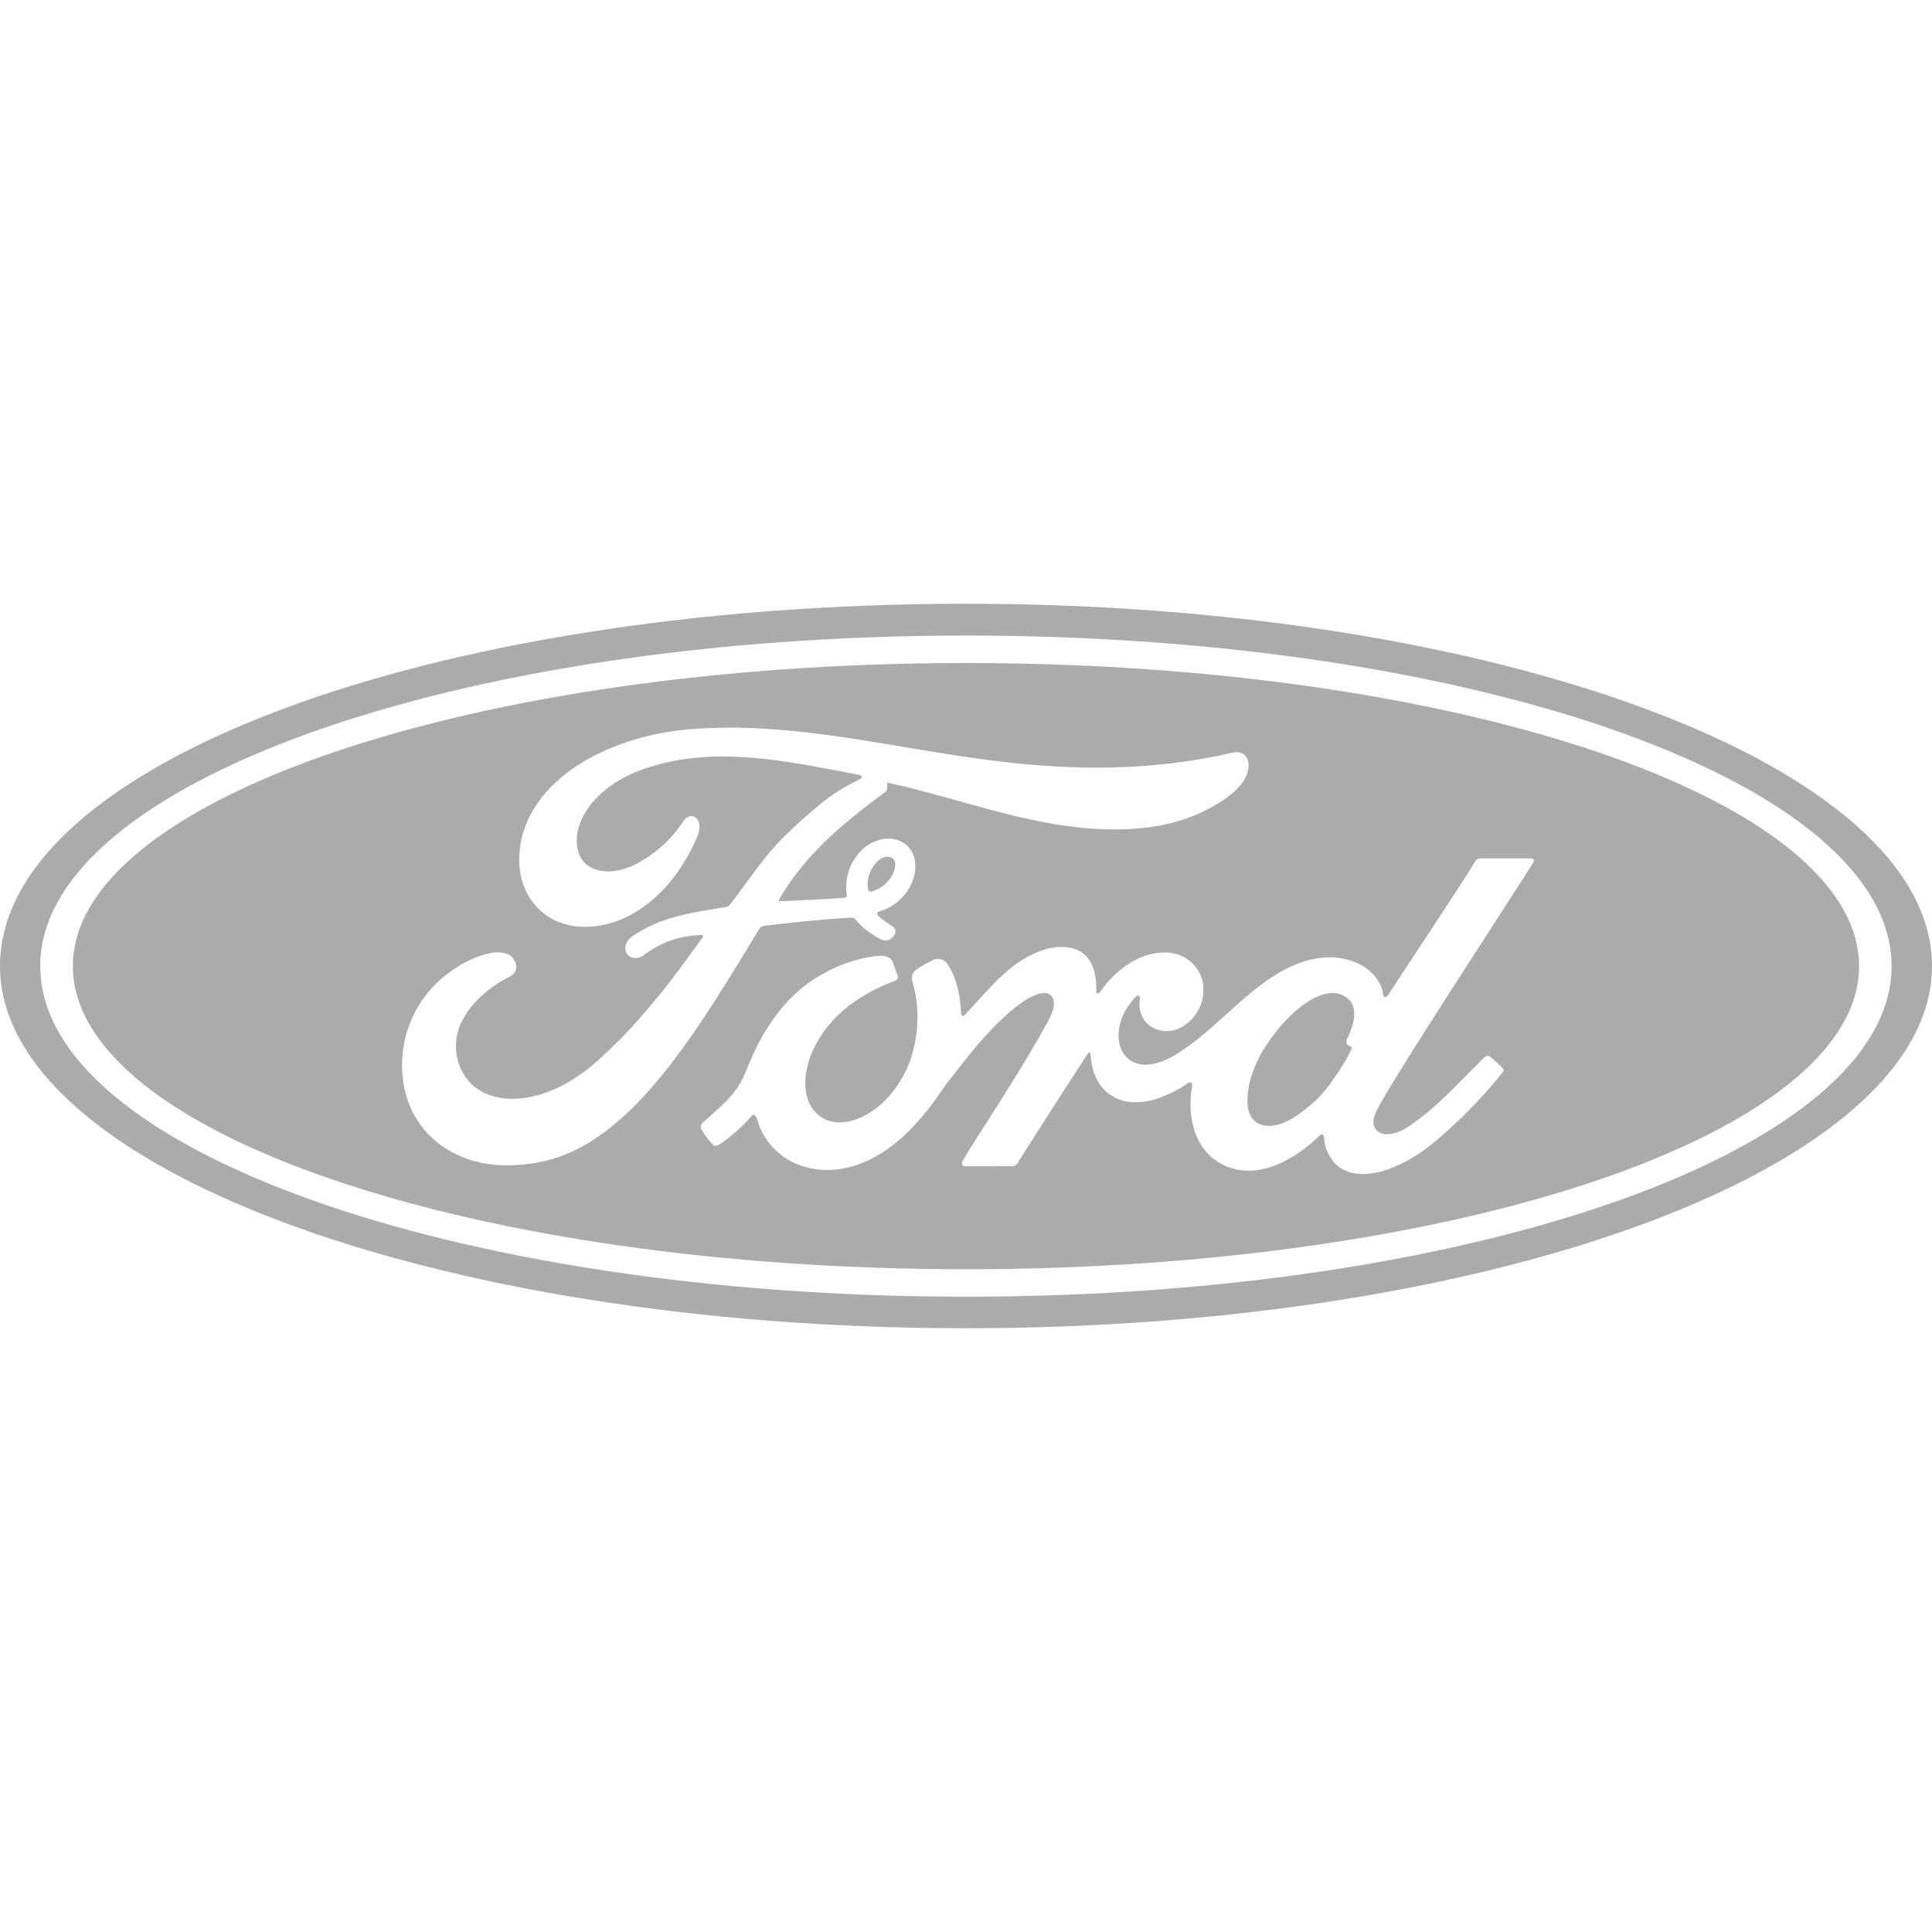
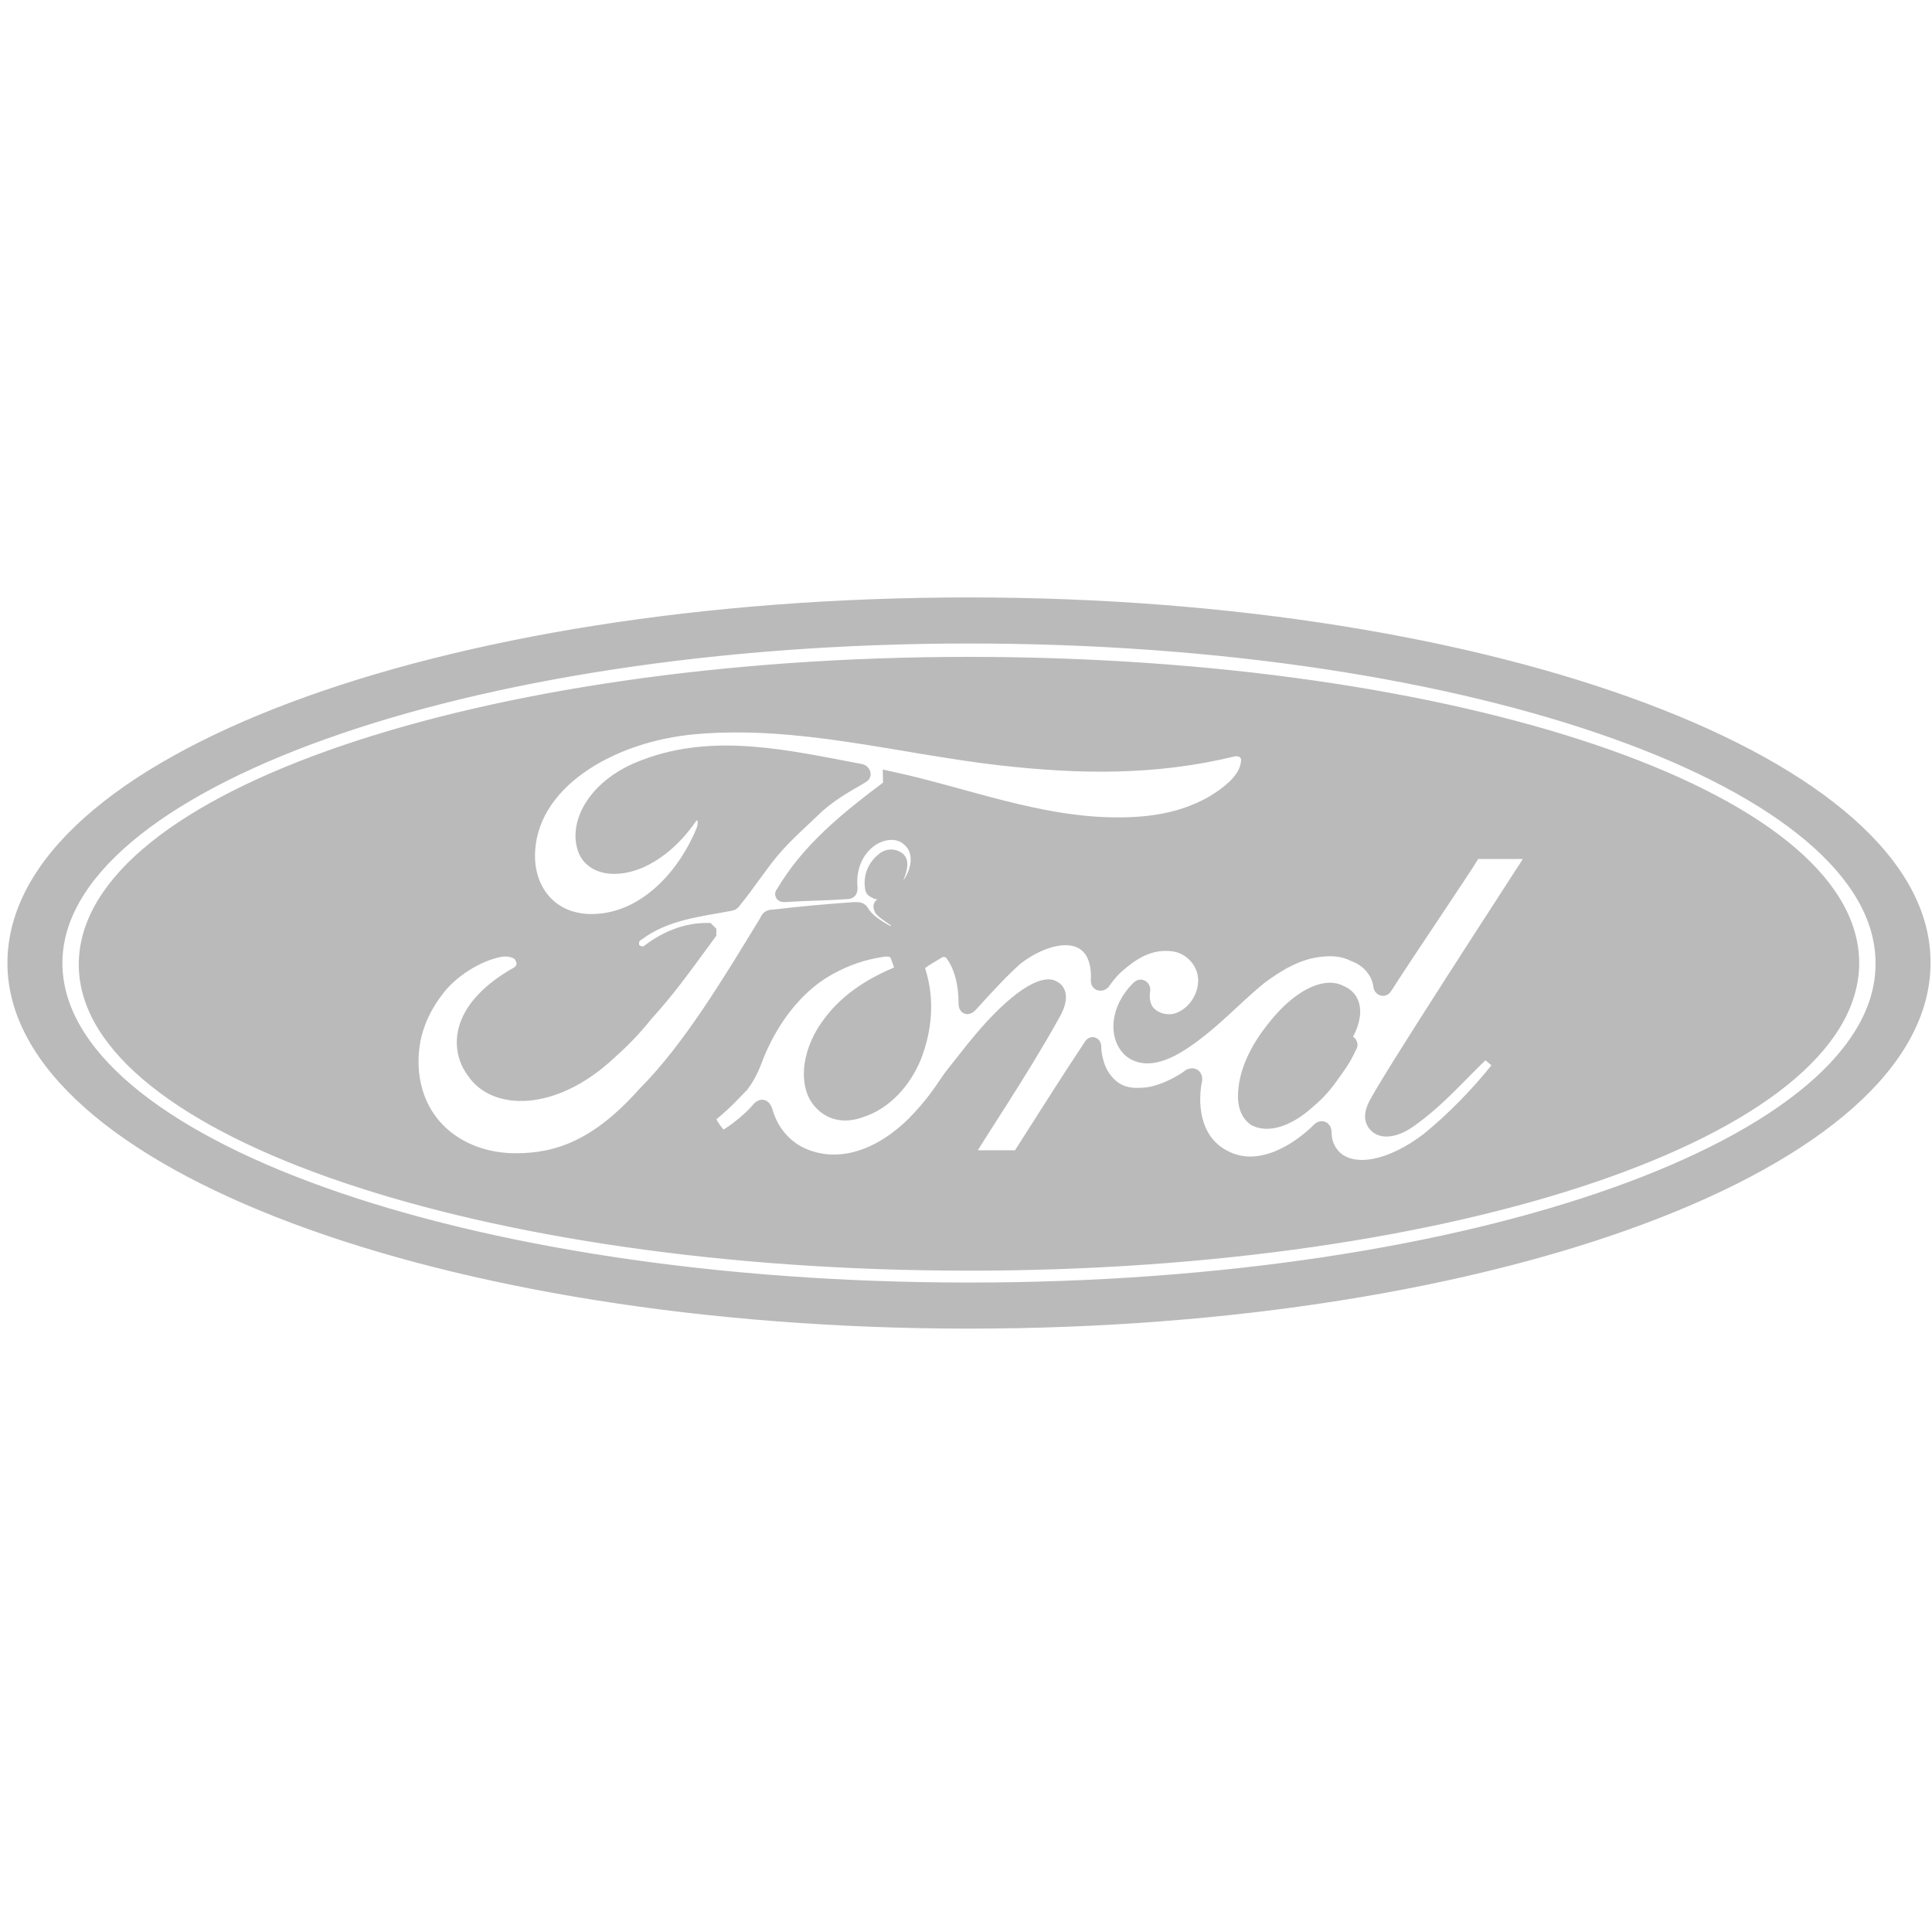
- <svg xmlns="http://www.w3.org/2000/svg" fill="#ababab" width="135px" height="135px" viewBox="0 0 24 24" role="img">
+ <svg xmlns="http://www.w3.org/2000/svg" fill="#bababa" version="1.1" id="Layer_1" viewBox="0 0 130 130" xml:space="preserve" width="151px" height="151px" stroke="#bababa">
  <g id="SVGRepo_bgCarrier" stroke-width="0" />
  <g id="SVGRepo_tracerCarrier" stroke-linecap="round" stroke-linejoin="round" />
  <g id="SVGRepo_iconCarrier">
-     <path d="M12 8.236C5.872 8.236.905 9.93.905 12.002S5.872 15.767 12 15.767c6.127 0 11.094-1.693 11.094-3.765 0-2.073-4.967-3.766-11.094-3.766zm-5.698 6.24c-.656.005-1.233-.4-1.3-1.101a1.415 1.415 0 0 1 .294-1.02c.195-.254.525-.465.804-.517.09-.017.213-.006.264.054.079.093.056.194-.023.234-.213.109-.47.295-.597.55a.675.675 0 0 0 .034.696c.263.397.997.408 1.679-.225.169-.156.32-.304.473-.48.3-.344.4-.47.8-1.024.005-.006.006-.014.004-.018-.003-.007-.009-.01-.02-.01-.267.007-.5.087-.725.255-.065.048-.159.041-.2-.021-.046-.07-.013-.163.062-.215.363-.253.76-.298 1.166-.367 0 0 .028.002.051-.03.167-.213.292-.405.47-.621.178-.22.41-.42.586-.572.246-.212.404-.283.564-.37.043-.022-.005-.049-.018-.049-.896-.168-1.827-.386-2.717-.056-.616.23-.887.718-.757 1.045.093.231.397.27.683.13a1.55 1.55 0 0 0 .611-.544c.087-.134.27-.038.171.195-.26.611-.757 1.097-1.363 1.118-.516.016-.849-.363-.848-.831.002-.924 1.03-1.532 2.11-1.622 1.301-.108 2.533.239 3.825.395.989.12 1.938.123 2.932-.106.118-.025.2.05.193.168-.01.172-.143.337-.47.516-.373.204-.763.266-1.17.27-.984.008-1.901-.376-2.85-.582.002.041.012.091-.023.117-.525.388-1 .782-1.318 1.334-.011.013-.005.025.013.024.277-.015.525-.022.783-.042.045-.004.047-.015.043-.048a.64.64 0 0 1 .2-.558c.172-.153.387-.17.53-.06.16.126.147.353.058.523a.63.63 0 0 1-.382.31s-.03.006-.026.034c.006.043.2.151.217.18.017.027.008.07-.021.102a.123.123 0 0 1-.095.045c-.033 0-.053-.012-.096-.035a.92.92 0 0 1-.27-.217c-.024-.031-.037-.032-.099-.029-.279.017-.714.059-1.009.096-.071.008-.082.022-.096.047-.47.775-.972 1.61-1.523 2.17-.592.6-1.083.758-1.604.762zM19.05 10.71c-.091.158-1.849 2.834-1.96 3.11-.035.088-.04.155-.004.204.092.124.297.051.425-.038.381-.262.645-.58.937-.858.017-.013.046-.018.065 0 .043.04.106.091.15.137a.04.04 0 0 1 .002.057 5.873 5.873 0 0 1-.904.911c-.47.364-.939.457-1.172.224a.508.508 0 0 1-.14-.316c-.002-.057-.031-.06-.058-.034-.278.275-.76.579-1.198.362-.366-.18-.451-.618-.383-.986.001-.008-.006-.06-.051-.03a1.28 1.28 0 0 1-.3.162.853.853 0 0 1-.366.077.518.518 0 0 1-.451-.253.759.759 0 0 1-.095-.347c-.001-.011-.017-.032-.033-.005-.3.457-.579.899-.875 1.363-.016.022-.03.036-.06.037l-.587.001c-.036 0-.053-.028-.034-.063.104-.2.674-1.03 1.06-1.736.107-.194.085-.294.019-.337-.083-.054-.248.027-.387.133-.379.287-.697.735-.859.935-.095.117-.185.291-.433.56-.391.425-.91.669-1.408.5a.848.848 0 0 1-.546-.58c-.015-.052-.044-.066-.073-.032-.08.1-.245.249-.383.342-.015.011-.052.033-.084.017a.851.851 0 0 1-.152-.199.07.07 0 0 1 .016-.08c.197-.173.305-.271.391-.38.064-.08.113-.17.17-.315.12-.302.393-.866.938-1.158a1.81 1.81 0 0 1 .652-.219c.1-.01.183.002.213.08.011.033.039.105.056.158.011.032.003.057-.035.071-.32.122-.643.311-.865.61-.253.338-.321.746-.152.98.123.17.322.2.514.139.29-.092.538-.363.666-.663.138-.329.16-.717.058-1.059-.016-.059-.001-.104.037-.136.077-.063.184-.112.215-.128a.14.14 0 0 1 .182.045c.106.157.163.378.17.607.006.049.026.05.05.025.19-.202.366-.418.568-.58.185-.147.422-.267.643-.262.286.006.428.2.419.546-.001.044.03.04.051.011a1.19 1.19 0 0 1 .24-.264c.198-.163.4-.236.611-.222.26.02.468.257.425.527a.53.53 0 0 1-.281.406.362.362 0 0 1-.405-.044.336.336 0 0 1-.096-.322c.005-.025-.027-.048-.054-.02-.254.264-.273.606-.107.76.183.17.458.056.658-.075.366-.239.65-.563.979-.813.218-.166.467-.314.746-.351a.87.87 0 0 1 .454.052c.2.081.326.25.342.396.004.043.036.048.063.01.158-.246 1.005-1.517 1.075-1.65.02-.041.044-.047.089-.047h.606c.035 0 .051.02.036.047zm-2.32 2.204a.053.053 0 0 0-.003.04c.003.02.03.04.056.05.01.003.015.01.004.032-.075.16-.143.252-.237.391a1.472 1.472 0 0 1-.3.325c-.178.147-.424.307-.628.2-.09-.047-.13-.174-.127-.276.004-.288.132-.584.369-.875.288-.355.607-.539.816-.438.216.103.148.354.05.55zm-5.949-1.881a.398.398 0 0 1 .132-.345c.057-.05.133-.062.18-.022.052.045.027.157-.026.234a.43.43 0 0 1-.245.177c-.018.004-.034-.004-.041-.044zM12 7.5C5.34 7.5 0 9.497 0 12c0 2.488 5.383 4.5 12 4.5s12-2.02 12-4.5-5.383-4.5-12-4.5zm0 8.608C5.649 16.108.5 14.27.5 12.002.5 9.733 5.65 7.895 12 7.895s11.498 1.838 11.498 4.107c0 2.268-5.148 4.106-11.498 4.106z" />
+     <path d="M65.2,40.7C29.6,40.7,1,51.4,1,64.8c0,13.3,28.8,24.1,64.2,24.1c35.4,0,64.2-10.8,64.2-24.1 C129.5,51.6,100.6,40.7,65.2,40.7z M65.2,86.8c-34,0-61.5-9.8-61.5-22c0-12.1,27.6-22,61.5-22c34,0,61.5,9.8,61.5,22 C126.8,77,99.2,86.8,65.2,86.8z M90.5,69.7c0,0.1,0,0.2,0,0.2c0,0.1,0.2,0.2,0.3,0.3c0,0,0.1,0.1,0,0.2c-0.4,0.9-0.8,1.4-1.3,2.1 c-0.5,0.7-1,1.2-1.6,1.7c-0.9,0.8-2.3,1.6-3.4,1.1c-0.5-0.3-0.7-0.9-0.7-1.5c0-1.5,0.7-3.1,2-4.7c1.5-1.9,3.3-2.9,4.4-2.3 C91.4,67.3,91.1,68.7,90.5,69.7z M58.7,59.7c-0.1-0.6,0.1-1.3,0.7-1.8c0.3-0.3,0.7-0.3,1-0.1c0.3,0.2,0.1,0.8-0.1,1.3 c-0.3,0.5-0.8,0.9-1.3,0.9C58.8,59.9,58.7,59.9,58.7,59.7z M65.2,44.7c-32.8,0-59.4,9.1-59.4,20.2C5.8,75.9,32.4,85,65.2,85 c32.8,0,59.4-9.1,59.4-20.2C124.6,53.7,98,44.7,65.2,44.7z M34.7,78.1c-3.5,0-6.6-2.1-7-5.9c-0.2-2.1,0.4-3.9,1.6-5.5 c1-1.4,2.8-2.5,4.3-2.8c0.5-0.1,1.1,0,1.4,0.3c0.4,0.5,0.3,1-0.1,1.3c-1.1,0.6-2.5,1.6-3.2,2.9c-0.6,1.1-0.7,2.5,0.2,3.7 c1.4,2.1,5.3,2.2,9-1.2c0.9-0.8,1.7-1.6,2.5-2.6c1.6-1.8,2.1-2.5,4.3-5.5c0,0,0-0.1,0-0.1c0,0,0,0-0.1-0.1c-1.4,0-2.7,0.5-3.9,1.4 c-0.3,0.3-0.8,0.2-1.1-0.1c-0.2-0.4-0.1-0.9,0.3-1.1c1.9-1.4,4.1-1.6,6.2-2c0,0,0.2,0,0.3-0.2c0.9-1.1,1.6-2.2,2.5-3.3 c1-1.2,2.2-2.2,3.1-3.1c1.3-1.1,2.2-1.5,3-2c0.2-0.1,0-0.3-0.1-0.3c-4.8-0.9-9.8-2.1-14.5-0.3c-3.3,1.2-4.7,3.8-4,5.6 c0.5,1.2,2.1,1.4,3.7,0.7c1.3-0.6,2.4-1.6,3.3-2.9c0.5-0.7,1.4-0.2,0.9,1c-1.4,3.3-4.1,5.9-7.3,6c-2.8,0.1-4.5-1.9-4.5-4.4 c0-4.9,5.5-8.2,11.3-8.7c7-0.6,13.6,1.3,20.5,2.1c5.3,0.6,10.4,0.7,15.7-0.6c0.6-0.1,1.1,0.3,1,0.9c-0.1,0.9-0.8,1.8-2.5,2.8 c-2,1.1-4.1,1.4-6.3,1.4c-5.3,0-10.2-2-15.3-3.1c0,0.2,0.1,0.5-0.1,0.6c-2.8,2.1-5.4,4.2-7.1,7.1c-0.1,0.1,0,0.1,0.1,0.1 c1.5-0.1,2.8-0.1,4.2-0.2c0.2,0,0.2-0.1,0.2-0.3c-0.1-1,0.2-2.2,1.1-3c0.9-0.8,2.1-0.9,2.8-0.3c0.9,0.7,0.8,1.9,0.3,2.8 c-0.5,0.9-1.3,1.4-2,1.7c0,0-0.2,0-0.1,0.2c0,0.2,1.1,0.8,1.2,1c0.1,0.1,0,0.4-0.1,0.5c-0.1,0.1-0.3,0.2-0.5,0.2 c-0.2,0-0.3-0.1-0.5-0.2c-0.5-0.3-1.1-0.7-1.4-1.2c-0.1-0.2-0.2-0.2-0.5-0.2c-1.5,0.1-3.8,0.3-5.4,0.5c-0.4,0-0.4,0.1-0.5,0.3 c-2.5,4.1-5.2,8.6-8.2,11.6C40.2,77.2,37.5,78.1,34.7,78.1z M103,57.9c-0.5,0.8-9.9,15.2-10.5,16.6c-0.2,0.5-0.2,0.8,0,1.1 c0.5,0.7,1.6,0.3,2.3-0.2c2-1.4,3.4-3.1,5-4.6c0.1-0.1,0.2-0.1,0.3,0c0.2,0.2,0.6,0.5,0.8,0.7c0.1,0.1,0.1,0.2,0,0.3 c-1.5,1.9-3.2,3.6-4.8,4.9c-2.5,1.9-5,2.4-6.3,1.2c-0.5-0.5-0.7-1.1-0.7-1.7c0-0.3-0.2-0.3-0.3-0.2c-1.5,1.5-4.1,3.1-6.4,1.9 c-2-1-2.4-3.3-2-5.3c0,0,0-0.3-0.3-0.2c-0.4,0.3-0.9,0.6-1.6,0.9c-0.8,0.3-1.2,0.4-2,0.4c-1,0-1.8-0.4-2.4-1.4 c-0.3-0.5-0.5-1.3-0.5-1.9c0-0.1-0.1-0.2-0.2,0c-1.6,2.4-3.1,4.8-4.7,7.3c-0.1,0.1-0.2,0.2-0.3,0.2c-1,0-2.1,0-3.1,0 c-0.2,0-0.3-0.1-0.2-0.3c0.6-1.1,3.6-5.5,5.7-9.3c0.6-1,0.5-1.6,0.1-1.8c-0.4-0.3-1.3,0.1-2.1,0.7c-2,1.5-3.7,3.9-4.6,5 c-0.5,0.6-1,1.6-2.3,3c-2.1,2.3-4.9,3.6-7.5,2.7c-1.5-0.5-2.5-1.7-2.9-3.1c-0.1-0.3-0.2-0.4-0.4-0.2c-0.4,0.5-1.3,1.3-2.1,1.8 c-0.1,0.1-0.3,0.2-0.5,0.1c-0.2-0.1-0.7-0.8-0.8-1.1c-0.1-0.2,0-0.3,0.1-0.4c1.1-0.9,1.6-1.5,2.1-2c0.3-0.4,0.6-0.9,0.9-1.7 c0.6-1.6,2.1-4.6,5-6.2c1.1-0.6,2.2-1,3.5-1.2c0.5-0.1,1,0,1.1,0.4c0.1,0.2,0.2,0.6,0.3,0.8c0.1,0.2,0,0.3-0.2,0.4 c-1.7,0.7-3.4,1.7-4.6,3.3c-1.4,1.8-1.7,4-0.8,5.2c0.7,0.9,1.7,1.1,2.8,0.7c1.6-0.5,2.9-1.9,3.6-3.6c0.7-1.8,0.9-3.8,0.3-5.7 c-0.1-0.3,0-0.6,0.2-0.7c0.4-0.3,1-0.6,1.1-0.7c0.4-0.2,0.8-0.1,1,0.2c0.6,0.8,0.9,2,0.9,3.3c0,0.3,0.1,0.3,0.3,0.1 c1-1.1,2-2.2,3-3.1c1-0.8,2.3-1.4,3.4-1.4c1.5,0,2.3,1.1,2.2,2.9c0,0.2,0.2,0.2,0.3,0.1c0.5-0.7,0.8-1,1.3-1.4 c1.1-0.9,2.1-1.3,3.3-1.2c1.4,0.1,2.5,1.4,2.3,2.8c-0.1,0.9-0.7,1.8-1.5,2.2c-0.7,0.4-1.6,0.3-2.2-0.2c-0.5-0.4-0.6-1.1-0.5-1.7 c0-0.1-0.1-0.3-0.3-0.1c-1.4,1.4-1.5,3.2-0.6,4.1c1,0.9,2.4,0.3,3.5-0.4c2-1.3,3.5-3,5.2-4.4c1.2-0.9,2.5-1.7,4-1.9 c0.8-0.1,1.6-0.1,2.4,0.3c1.1,0.4,1.7,1.3,1.8,2.1c0,0.2,0.2,0.3,0.3,0.1c0.8-1.3,5.4-8.1,5.8-8.8c0.1-0.2,0.2-0.3,0.5-0.3 c1,0,2.3,0,3.2,0C103,57.7,103,57.8,103,57.9z" />
  </g>
</svg>
